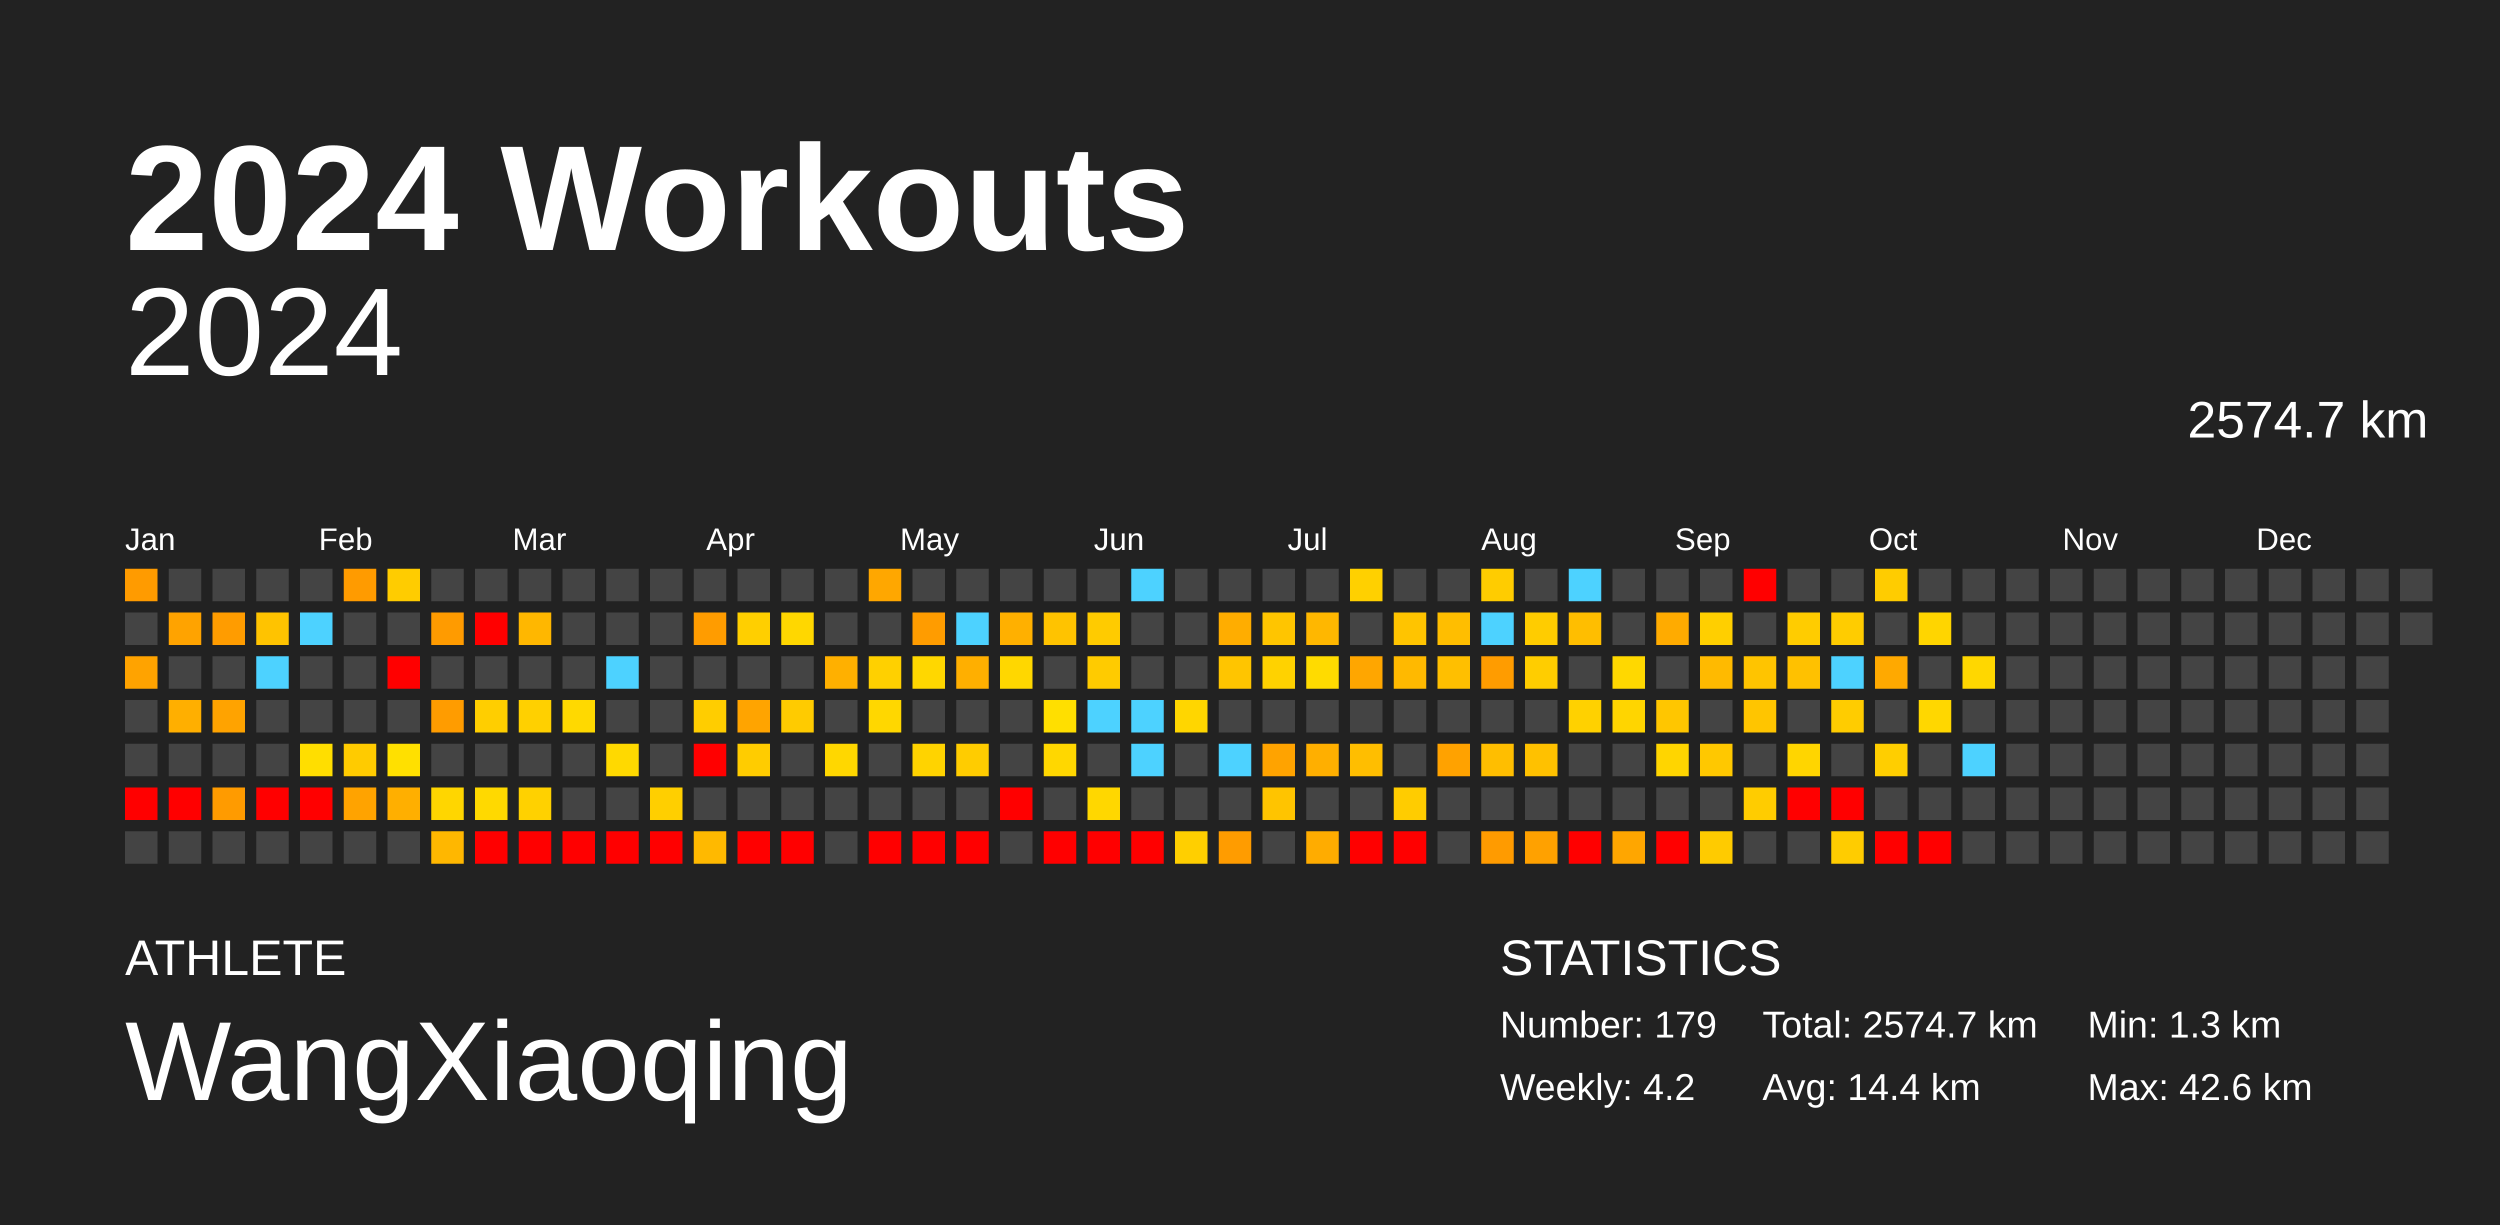
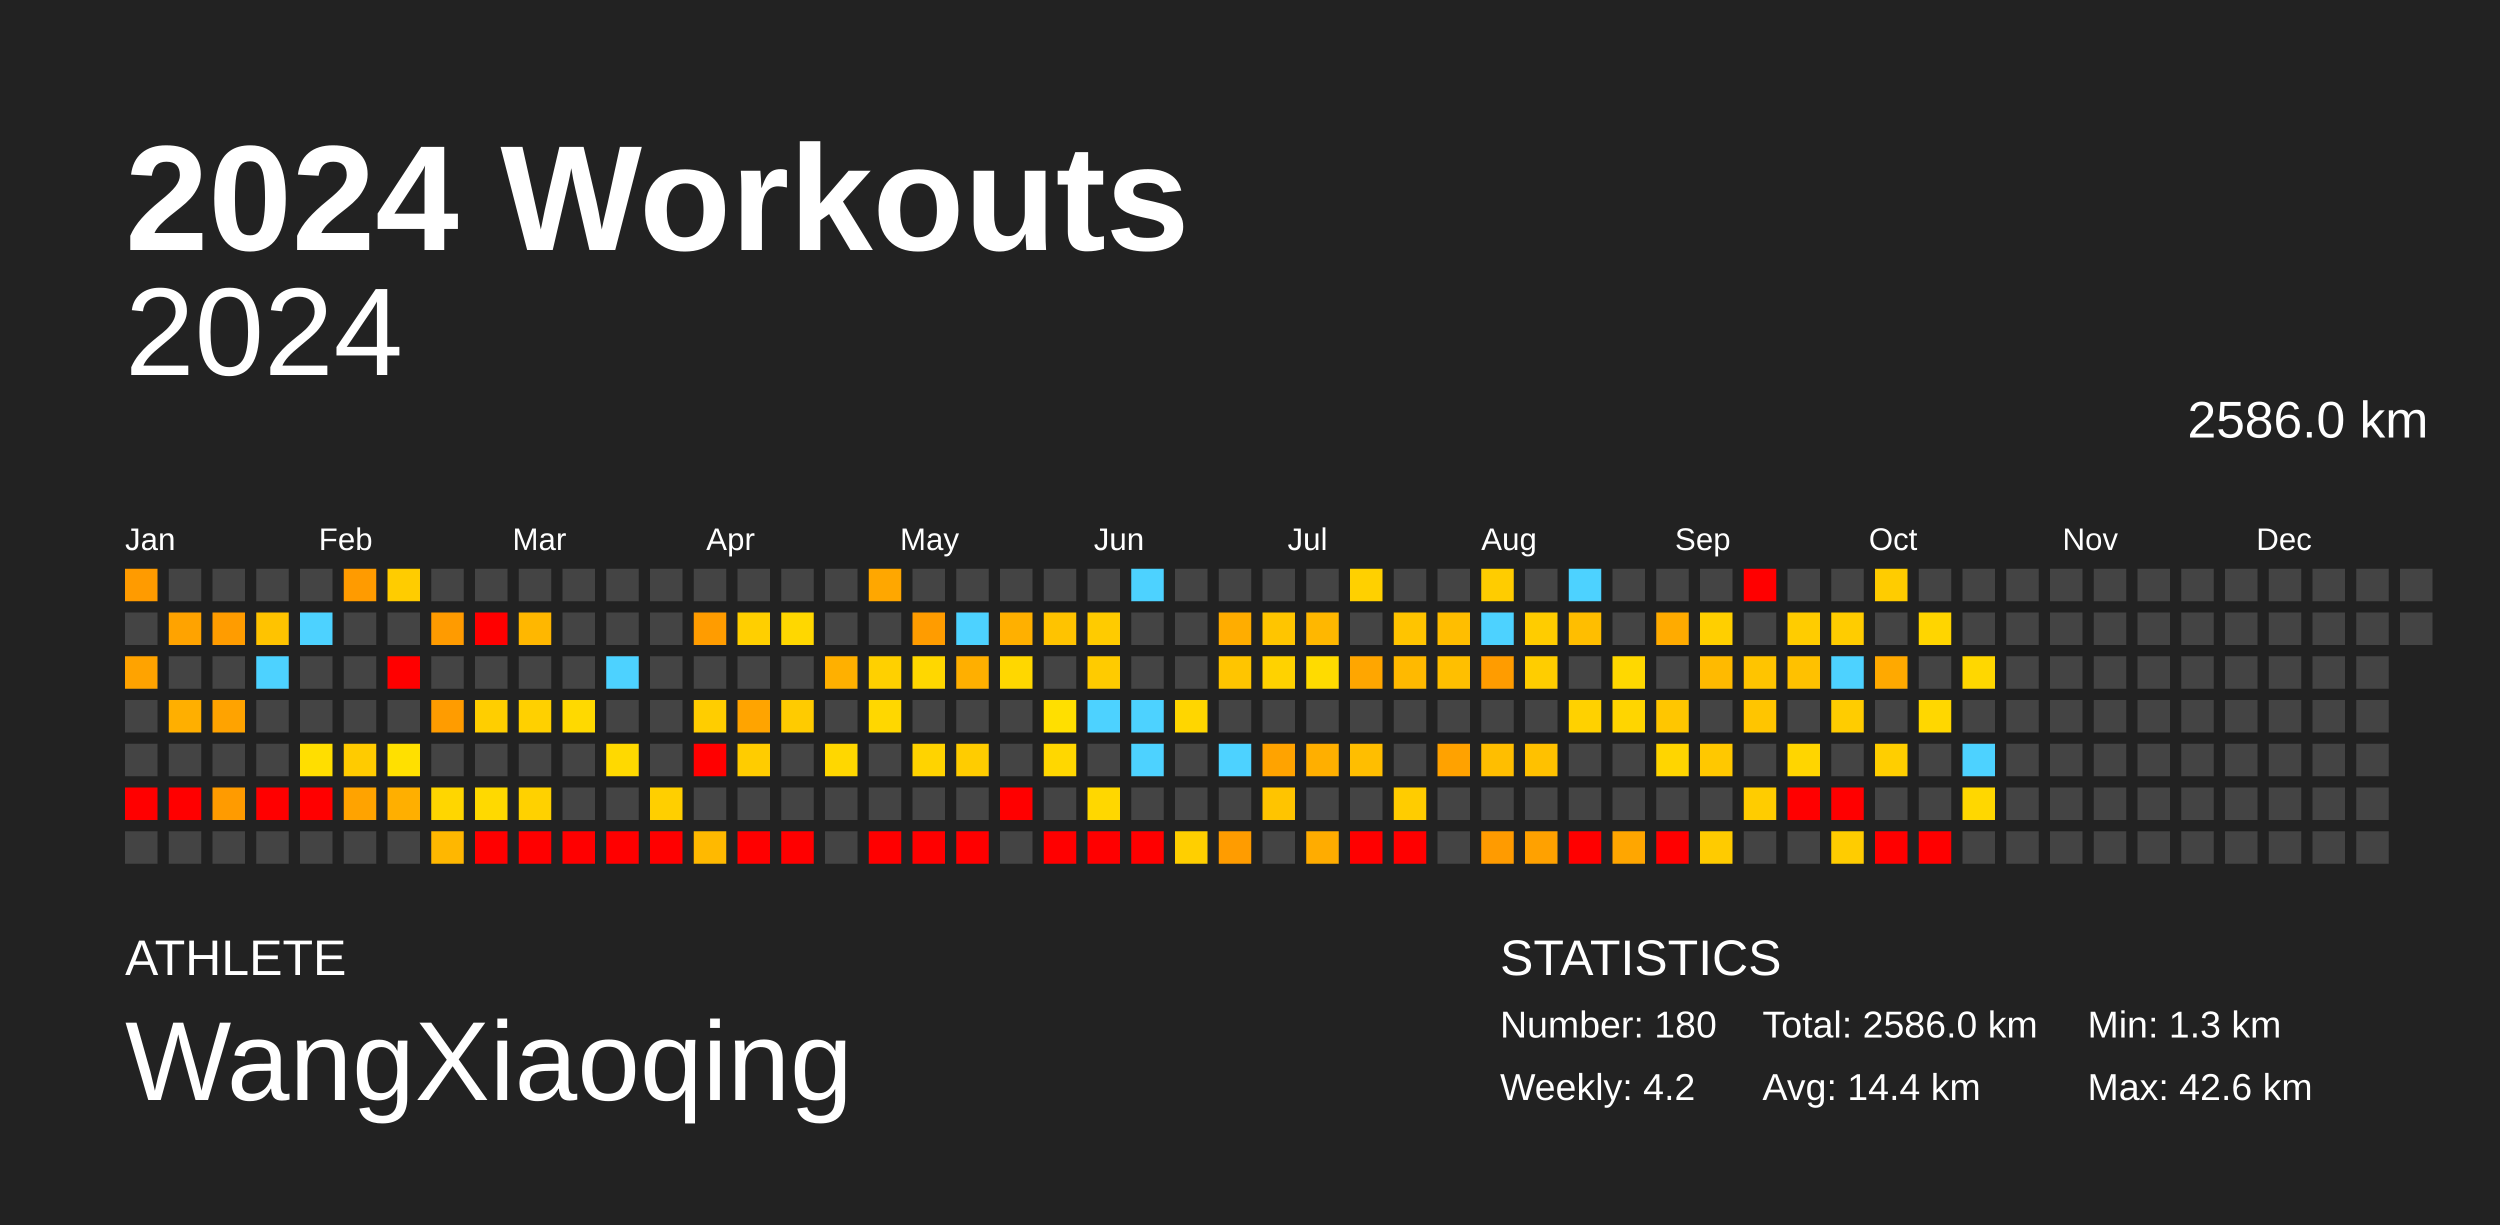
<svg xmlns="http://www.w3.org/2000/svg" baseProfile="full" height="98mm" version="1.1" viewBox="0,0,200,98" width="200mm">
  <defs />
  <rect fill="#222222" height="98" width="200" x="0" y="0" />
  <text fill="#FFFFFF" style="font-size:12px; font-family:Arial; font-weight:bold;" x="10" y="20">2024 Workouts</text>
  <text fill="#FFFFFF" style="font-size:4px; font-family:Arial" x="10" y="78">ATHLETE</text>
  <text fill="#FFFFFF" style="font-size:9px; font-family:Arial" x="10" y="88">WangXiaoqing</text>
  <text fill="#FFFFFF" style="font-size:4px; font-family:Arial" x="120" y="78">STATISTICS</text>
-   <text fill="#FFFFFF" style="font-size:3px; font-family:Arial" x="120" y="83">Number: 179</text>
+   <text fill="#FFFFFF" style="font-size:3px; font-family:Arial" x="120" y="83">Number: 180</text>
  <text fill="#FFFFFF" style="font-size:3px; font-family:Arial" x="120" y="88">Weekly: 4.2</text>
-   <text fill="#FFFFFF" style="font-size:3px; font-family:Arial" x="141" y="83">Total: 2574.7 km</text>
+   <text fill="#FFFFFF" style="font-size:3px; font-family:Arial" x="141" y="83">Total: 2586.0 km</text>
  <text fill="#FFFFFF" style="font-size:3px; font-family:Arial" x="141" y="88">Avg: 14.4 km</text>
  <text fill="#FFFFFF" style="font-size:3px; font-family:Arial" x="167" y="83">Min: 1.3 km</text>
  <text fill="#FFFFFF" style="font-size:3px; font-family:Arial" x="167" y="88">Max: 42.6 km</text>
  <text alignment-baseline="hanging" fill="#FFFFFF" style="font-size:10.0px; font-family:Arial;" x="10" y="30">2024</text>
-   <text alignment-baseline="hanging" fill="#FFFFFF" style="font-size:4.125px; font-family:Arial;" x="175" y="35">2574.7 km</text>
+   <text alignment-baseline="hanging" fill="#FFFFFF" style="font-size:4.125px; font-family:Arial;" x="175" y="35">2586.0 km</text>
  <text fill="#FFFFFF" style="font-size:2.5px; font-family:Arial" x="10.0" y="44">Jan</text>
  <text fill="#FFFFFF" style="font-size:2.5px; font-family:Arial" x="25.5" y="44">Feb</text>
  <text fill="#FFFFFF" style="font-size:2.5px; font-family:Arial" x="41.0" y="44">Mar</text>
  <text fill="#FFFFFF" style="font-size:2.5px; font-family:Arial" x="56.5" y="44">Apr</text>
  <text fill="#FFFFFF" style="font-size:2.5px; font-family:Arial" x="72.0" y="44">May</text>
  <text fill="#FFFFFF" style="font-size:2.5px; font-family:Arial" x="87.5" y="44">Jun</text>
  <text fill="#FFFFFF" style="font-size:2.5px; font-family:Arial" x="103.0" y="44">Jul</text>
  <text fill="#FFFFFF" style="font-size:2.5px; font-family:Arial" x="118.5" y="44">Aug</text>
  <text fill="#FFFFFF" style="font-size:2.5px; font-family:Arial" x="134.0" y="44">Sep</text>
  <text fill="#FFFFFF" style="font-size:2.5px; font-family:Arial" x="149.5" y="44">Oct</text>
  <text fill="#FFFFFF" style="font-size:2.5px; font-family:Arial" x="165.0" y="44">Nov</text>
  <text fill="#FFFFFF" style="font-size:2.5px; font-family:Arial" x="180.5" y="44">Dec</text>
  <rect fill="#ff9b00" height="2.6" width="2.6" x="10.0" y="45.5" />
  <rect fill="#444444" height="2.6" width="2.6" x="10.0" y="49.0" />
  <rect fill="#ffa300" height="2.6" width="2.6" x="10.0" y="52.5" />
  <rect fill="#444444" height="2.6" width="2.6" x="10.0" y="56.0" />
  <rect fill="#444444" height="2.6" width="2.6" x="10.0" y="59.5" />
  <rect fill="red" height="2.6" width="2.6" x="10.0" y="63.0" />
  <rect fill="#444444" height="2.6" width="2.6" x="10.0" y="66.5" />
  <rect fill="#444444" height="2.6" width="2.6" x="13.5" y="45.5" />
  <rect fill="#ffa300" height="2.6" width="2.6" x="13.5" y="49.0" />
  <rect fill="#444444" height="2.6" width="2.6" x="13.5" y="52.5" />
  <rect fill="#ffaf00" height="2.6" width="2.6" x="13.5" y="56.0" />
  <rect fill="#444444" height="2.6" width="2.6" x="13.5" y="59.5" />
  <rect fill="red" height="2.6" width="2.6" x="13.5" y="63.0" />
  <rect fill="#444444" height="2.6" width="2.6" x="13.5" y="66.5" />
  <rect fill="#444444" height="2.6" width="2.6" x="17.0" y="45.5" />
  <rect fill="#ff9c00" height="2.6" width="2.6" x="17.0" y="49.0" />
  <rect fill="#444444" height="2.6" width="2.6" x="17.0" y="52.5" />
  <rect fill="#ffa300" height="2.6" width="2.6" x="17.0" y="56.0" />
  <rect fill="#444444" height="2.6" width="2.6" x="17.0" y="59.5" />
  <rect fill="#ff9b00" height="2.6" width="2.6" x="17.0" y="63.0" />
  <rect fill="#444444" height="2.6" width="2.6" x="17.0" y="66.5" />
  <rect fill="#444444" height="2.6" width="2.6" x="20.5" y="45.5" />
  <rect fill="#ffc300" height="2.6" width="2.6" x="20.5" y="49.0" />
  <rect fill="#4dd2ff" height="2.6" width="2.6" x="20.5" y="52.5" />
  <rect fill="#444444" height="2.6" width="2.6" x="20.5" y="56.0" />
  <rect fill="#444444" height="2.6" width="2.6" x="20.5" y="59.5" />
  <rect fill="red" height="2.6" width="2.6" x="20.5" y="63.0" />
  <rect fill="#444444" height="2.6" width="2.6" x="20.5" y="66.5" />
  <rect fill="#444444" height="2.6" width="2.6" x="24.0" y="45.5" />
  <rect fill="#4dd2ff" height="2.6" width="2.6" x="24.0" y="49.0" />
  <rect fill="#444444" height="2.6" width="2.6" x="24.0" y="52.5" />
  <rect fill="#444444" height="2.6" width="2.6" x="24.0" y="56.0" />
  <rect fill="#ffde00" height="2.6" width="2.6" x="24.0" y="59.5" />
  <rect fill="red" height="2.6" width="2.6" x="24.0" y="63.0" />
  <rect fill="#444444" height="2.6" width="2.6" x="24.0" y="66.5" />
  <rect fill="#ff9b00" height="2.6" width="2.6" x="27.5" y="45.5" />
  <rect fill="#444444" height="2.6" width="2.6" x="27.5" y="49.0" />
  <rect fill="#444444" height="2.6" width="2.6" x="27.5" y="52.5" />
  <rect fill="#444444" height="2.6" width="2.6" x="27.5" y="56.0" />
  <rect fill="#ffcb00" height="2.6" width="2.6" x="27.5" y="59.5" />
  <rect fill="#ffa300" height="2.6" width="2.6" x="27.5" y="63.0" />
  <rect fill="#444444" height="2.6" width="2.6" x="27.5" y="66.5" />
  <rect fill="#ffcc00" height="2.6" width="2.6" x="31.0" y="45.5" />
  <rect fill="#444444" height="2.6" width="2.6" x="31.0" y="49.0" />
  <rect fill="red" height="2.6" width="2.6" x="31.0" y="52.5" />
  <rect fill="#444444" height="2.6" width="2.6" x="31.0" y="56.0" />
  <rect fill="#ffe000" height="2.6" width="2.6" x="31.0" y="59.5" />
  <rect fill="#ffaf00" height="2.6" width="2.6" x="31.0" y="63.0" />
  <rect fill="#444444" height="2.6" width="2.6" x="31.0" y="66.5" />
  <rect fill="#444444" height="2.6" width="2.6" x="34.5" y="45.5" />
  <rect fill="#ff9b00" height="2.6" width="2.6" x="34.5" y="49.0" />
  <rect fill="#444444" height="2.6" width="2.6" x="34.5" y="52.5" />
  <rect fill="#ff9c00" height="2.6" width="2.6" x="34.5" y="56.0" />
  <rect fill="#444444" height="2.6" width="2.6" x="34.5" y="59.5" />
  <rect fill="#ffd600" height="2.6" width="2.6" x="34.5" y="63.0" />
  <rect fill="#ffb700" height="2.6" width="2.6" x="34.5" y="66.5" />
  <rect fill="#444444" height="2.6" width="2.6" x="38.0" y="45.5" />
  <rect fill="red" height="2.6" width="2.6" x="38.0" y="49.0" />
  <rect fill="#444444" height="2.6" width="2.6" x="38.0" y="52.5" />
  <rect fill="#ffce00" height="2.6" width="2.6" x="38.0" y="56.0" />
  <rect fill="#444444" height="2.6" width="2.6" x="38.0" y="59.5" />
  <rect fill="#ffd900" height="2.6" width="2.6" x="38.0" y="63.0" />
  <rect fill="red" height="2.6" width="2.6" x="38.0" y="66.5" />
  <rect fill="#444444" height="2.6" width="2.6" x="41.5" y="45.5" />
  <rect fill="#ffb700" height="2.6" width="2.6" x="41.5" y="49.0" />
  <rect fill="#444444" height="2.6" width="2.6" x="41.5" y="52.5" />
  <rect fill="#ffd000" height="2.6" width="2.6" x="41.5" y="56.0" />
  <rect fill="#444444" height="2.6" width="2.6" x="41.5" y="59.5" />
  <rect fill="#ffd100" height="2.6" width="2.6" x="41.5" y="63.0" />
  <rect fill="red" height="2.6" width="2.6" x="41.5" y="66.5" />
  <rect fill="#444444" height="2.6" width="2.6" x="45.0" y="45.5" />
  <rect fill="#444444" height="2.6" width="2.6" x="45.0" y="49.0" />
  <rect fill="#444444" height="2.6" width="2.6" x="45.0" y="52.5" />
  <rect fill="#ffd900" height="2.6" width="2.6" x="45.0" y="56.0" />
  <rect fill="#444444" height="2.6" width="2.6" x="45.0" y="59.5" />
  <rect fill="#444444" height="2.6" width="2.6" x="45.0" y="63.0" />
  <rect fill="red" height="2.6" width="2.6" x="45.0" y="66.5" />
  <rect fill="#444444" height="2.6" width="2.6" x="48.5" y="45.5" />
  <rect fill="#444444" height="2.6" width="2.6" x="48.5" y="49.0" />
  <rect fill="#4dd2ff" height="2.6" width="2.6" x="48.5" y="52.5" />
  <rect fill="#444444" height="2.6" width="2.6" x="48.5" y="56.0" />
  <rect fill="#ffd900" height="2.6" width="2.6" x="48.5" y="59.5" />
  <rect fill="#444444" height="2.6" width="2.6" x="48.5" y="63.0" />
  <rect fill="red" height="2.6" width="2.6" x="48.5" y="66.5" />
  <rect fill="#444444" height="2.6" width="2.6" x="52.0" y="45.5" />
  <rect fill="#444444" height="2.6" width="2.6" x="52.0" y="49.0" />
  <rect fill="#444444" height="2.6" width="2.6" x="52.0" y="52.5" />
  <rect fill="#444444" height="2.6" width="2.6" x="52.0" y="56.0" />
  <rect fill="#444444" height="2.6" width="2.6" x="52.0" y="59.5" />
  <rect fill="#ffcf00" height="2.6" width="2.6" x="52.0" y="63.0" />
  <rect fill="red" height="2.6" width="2.6" x="52.0" y="66.5" />
  <rect fill="#444444" height="2.6" width="2.6" x="55.5" y="45.5" />
  <rect fill="#ff9c00" height="2.6" width="2.6" x="55.5" y="49.0" />
  <rect fill="#444444" height="2.6" width="2.6" x="55.5" y="52.5" />
  <rect fill="#ffcd00" height="2.6" width="2.6" x="55.5" y="56.0" />
  <rect fill="red" height="2.6" width="2.6" x="55.5" y="59.5" />
  <rect fill="#444444" height="2.6" width="2.6" x="55.5" y="63.0" />
  <rect fill="#ffb900" height="2.6" width="2.6" x="55.5" y="66.5" />
  <rect fill="#444444" height="2.6" width="2.6" x="59.0" y="45.5" />
  <rect fill="#ffcf00" height="2.6" width="2.6" x="59.0" y="49.0" />
  <rect fill="#444444" height="2.6" width="2.6" x="59.0" y="52.5" />
  <rect fill="#ffa400" height="2.6" width="2.6" x="59.0" y="56.0" />
  <rect fill="#ffcc00" height="2.6" width="2.6" x="59.0" y="59.5" />
  <rect fill="#444444" height="2.6" width="2.6" x="59.0" y="63.0" />
  <rect fill="red" height="2.6" width="2.6" x="59.0" y="66.5" />
  <rect fill="#444444" height="2.6" width="2.6" x="62.5" y="45.5" />
  <rect fill="#ffd700" height="2.6" width="2.6" x="62.5" y="49.0" />
  <rect fill="#444444" height="2.6" width="2.6" x="62.5" y="52.5" />
  <rect fill="#ffcb00" height="2.6" width="2.6" x="62.5" y="56.0" />
  <rect fill="#444444" height="2.6" width="2.6" x="62.5" y="59.5" />
  <rect fill="#444444" height="2.6" width="2.6" x="62.5" y="63.0" />
  <rect fill="red" height="2.6" width="2.6" x="62.5" y="66.5" />
  <rect fill="#444444" height="2.6" width="2.6" x="66.0" y="45.5" />
  <rect fill="#444444" height="2.6" width="2.6" x="66.0" y="49.0" />
  <rect fill="#ffb000" height="2.6" width="2.6" x="66.0" y="52.5" />
  <rect fill="#444444" height="2.6" width="2.6" x="66.0" y="56.0" />
  <rect fill="#ffd700" height="2.6" width="2.6" x="66.0" y="59.5" />
  <rect fill="#444444" height="2.6" width="2.6" x="66.0" y="63.0" />
  <rect fill="#444444" height="2.6" width="2.6" x="66.0" y="66.5" />
  <rect fill="#ffa700" height="2.6" width="2.6" x="69.5" y="45.5" />
  <rect fill="#444444" height="2.6" width="2.6" x="69.5" y="49.0" />
  <rect fill="#ffd000" height="2.6" width="2.6" x="69.5" y="52.5" />
  <rect fill="#ffd700" height="2.6" width="2.6" x="69.5" y="56.0" />
  <rect fill="#444444" height="2.6" width="2.6" x="69.5" y="59.5" />
  <rect fill="#444444" height="2.6" width="2.6" x="69.5" y="63.0" />
  <rect fill="red" height="2.6" width="2.6" x="69.5" y="66.5" />
  <rect fill="#444444" height="2.6" width="2.6" x="73.0" y="45.5" />
  <rect fill="#ff9c00" height="2.6" width="2.6" x="73.0" y="49.0" />
  <rect fill="#ffd700" height="2.6" width="2.6" x="73.0" y="52.5" />
  <rect fill="#444444" height="2.6" width="2.6" x="73.0" y="56.0" />
  <rect fill="#ffd300" height="2.6" width="2.6" x="73.0" y="59.5" />
  <rect fill="#444444" height="2.6" width="2.6" x="73.0" y="63.0" />
  <rect fill="red" height="2.6" width="2.6" x="73.0" y="66.5" />
  <rect fill="#444444" height="2.6" width="2.6" x="76.5" y="45.5" />
  <rect fill="#4dd2ff" height="2.6" width="2.6" x="76.5" y="49.0" />
  <rect fill="#ffaf00" height="2.6" width="2.6" x="76.5" y="52.5" />
  <rect fill="#444444" height="2.6" width="2.6" x="76.5" y="56.0" />
  <rect fill="#ffcc00" height="2.6" width="2.6" x="76.5" y="59.5" />
  <rect fill="#444444" height="2.6" width="2.6" x="76.5" y="63.0" />
  <rect fill="red" height="2.6" width="2.6" x="76.5" y="66.5" />
  <rect fill="#444444" height="2.6" width="2.6" x="80.0" y="45.5" />
  <rect fill="#ffb000" height="2.6" width="2.6" x="80.0" y="49.0" />
  <rect fill="#ffd700" height="2.6" width="2.6" x="80.0" y="52.5" />
  <rect fill="#444444" height="2.6" width="2.6" x="80.0" y="56.0" />
  <rect fill="#444444" height="2.6" width="2.6" x="80.0" y="59.5" />
  <rect fill="red" height="2.6" width="2.6" x="80.0" y="63.0" />
  <rect fill="#444444" height="2.6" width="2.6" x="80.0" y="66.5" />
  <rect fill="#444444" height="2.6" width="2.6" x="83.5" y="45.5" />
  <rect fill="#ffc300" height="2.6" width="2.6" x="83.5" y="49.0" />
  <rect fill="#444444" height="2.6" width="2.6" x="83.5" y="52.5" />
  <rect fill="#ffdf00" height="2.6" width="2.6" x="83.5" y="56.0" />
  <rect fill="#ffd700" height="2.6" width="2.6" x="83.5" y="59.5" />
  <rect fill="#444444" height="2.6" width="2.6" x="83.5" y="63.0" />
  <rect fill="red" height="2.6" width="2.6" x="83.5" y="66.5" />
  <rect fill="#444444" height="2.6" width="2.6" x="87.0" y="45.5" />
  <rect fill="#ffcb00" height="2.6" width="2.6" x="87.0" y="49.0" />
  <rect fill="#ffcb00" height="2.6" width="2.6" x="87.0" y="52.5" />
  <rect fill="#4dd2ff" height="2.6" width="2.6" x="87.0" y="56.0" />
  <rect fill="#444444" height="2.6" width="2.6" x="87.0" y="59.5" />
  <rect fill="#ffd700" height="2.6" width="2.6" x="87.0" y="63.0" />
  <rect fill="red" height="2.6" width="2.6" x="87.0" y="66.5" />
  <rect fill="#4dd2ff" height="2.6" width="2.6" x="90.5" y="45.5" />
  <rect fill="#444444" height="2.6" width="2.6" x="90.5" y="49.0" />
  <rect fill="#444444" height="2.6" width="2.6" x="90.5" y="52.5" />
  <rect fill="#4dd2ff" height="2.6" width="2.6" x="90.5" y="56.0" />
  <rect fill="#4dd2ff" height="2.6" width="2.6" x="90.5" y="59.5" />
  <rect fill="#444444" height="2.6" width="2.6" x="90.5" y="63.0" />
  <rect fill="red" height="2.6" width="2.6" x="90.5" y="66.5" />
  <rect fill="#444444" height="2.6" width="2.6" x="94.0" y="45.5" />
  <rect fill="#444444" height="2.6" width="2.6" x="94.0" y="49.0" />
  <rect fill="#444444" height="2.6" width="2.6" x="94.0" y="52.5" />
  <rect fill="#ffd600" height="2.6" width="2.6" x="94.0" y="56.0" />
  <rect fill="#444444" height="2.6" width="2.6" x="94.0" y="59.5" />
  <rect fill="#444444" height="2.6" width="2.6" x="94.0" y="63.0" />
  <rect fill="#ffcf00" height="2.6" width="2.6" x="94.0" y="66.5" />
  <rect fill="#444444" height="2.6" width="2.6" x="97.5" y="45.5" />
  <rect fill="#ffad00" height="2.6" width="2.6" x="97.5" y="49.0" />
  <rect fill="#ffc500" height="2.6" width="2.6" x="97.5" y="52.5" />
  <rect fill="#444444" height="2.6" width="2.6" x="97.5" y="56.0" />
  <rect fill="#4dd2ff" height="2.6" width="2.6" x="97.5" y="59.5" />
  <rect fill="#444444" height="2.6" width="2.6" x="97.5" y="63.0" />
  <rect fill="#ff9c00" height="2.6" width="2.6" x="97.5" y="66.5" />
  <rect fill="#444444" height="2.6" width="2.6" x="101.0" y="45.5" />
  <rect fill="#ffc500" height="2.6" width="2.6" x="101.0" y="49.0" />
  <rect fill="#ffd200" height="2.6" width="2.6" x="101.0" y="52.5" />
  <rect fill="#444444" height="2.6" width="2.6" x="101.0" y="56.0" />
  <rect fill="#ffa300" height="2.6" width="2.6" x="101.0" y="59.5" />
  <rect fill="#ffc400" height="2.6" width="2.6" x="101.0" y="63.0" />
  <rect fill="#444444" height="2.6" width="2.6" x="101.0" y="66.5" />
  <rect fill="#444444" height="2.6" width="2.6" x="104.5" y="45.5" />
  <rect fill="#ffb700" height="2.6" width="2.6" x="104.5" y="49.0" />
  <rect fill="#ffdb00" height="2.6" width="2.6" x="104.5" y="52.5" />
  <rect fill="#444444" height="2.6" width="2.6" x="104.5" y="56.0" />
  <rect fill="#ffaf00" height="2.6" width="2.6" x="104.5" y="59.5" />
  <rect fill="#444444" height="2.6" width="2.6" x="104.5" y="63.0" />
  <rect fill="#ffac00" height="2.6" width="2.6" x="104.5" y="66.5" />
  <rect fill="#ffd000" height="2.6" width="2.6" x="108.0" y="45.5" />
  <rect fill="#444444" height="2.6" width="2.6" x="108.0" y="49.0" />
  <rect fill="#ffa600" height="2.6" width="2.6" x="108.0" y="52.5" />
  <rect fill="#444444" height="2.6" width="2.6" x="108.0" y="56.0" />
  <rect fill="#ffbe00" height="2.6" width="2.6" x="108.0" y="59.5" />
  <rect fill="#444444" height="2.6" width="2.6" x="108.0" y="63.0" />
  <rect fill="red" height="2.6" width="2.6" x="108.0" y="66.5" />
  <rect fill="#444444" height="2.6" width="2.6" x="111.5" y="45.5" />
  <rect fill="#ffc400" height="2.6" width="2.6" x="111.5" y="49.0" />
  <rect fill="#ffb900" height="2.6" width="2.6" x="111.5" y="52.5" />
  <rect fill="#444444" height="2.6" width="2.6" x="111.5" y="56.0" />
  <rect fill="#444444" height="2.6" width="2.6" x="111.5" y="59.5" />
  <rect fill="#ffcc00" height="2.6" width="2.6" x="111.5" y="63.0" />
  <rect fill="red" height="2.6" width="2.6" x="111.5" y="66.5" />
  <rect fill="#444444" height="2.6" width="2.6" x="115.0" y="45.5" />
  <rect fill="#ffbe00" height="2.6" width="2.6" x="115.0" y="49.0" />
  <rect fill="#ffbf00" height="2.6" width="2.6" x="115.0" y="52.5" />
  <rect fill="#444444" height="2.6" width="2.6" x="115.0" y="56.0" />
  <rect fill="#ffa200" height="2.6" width="2.6" x="115.0" y="59.5" />
  <rect fill="#444444" height="2.6" width="2.6" x="115.0" y="63.0" />
  <rect fill="#444444" height="2.6" width="2.6" x="115.0" y="66.5" />
  <rect fill="#ffcc00" height="2.6" width="2.6" x="118.5" y="45.5" />
  <rect fill="#4dd2ff" height="2.6" width="2.6" x="118.5" y="49.0" />
  <rect fill="#ff9c00" height="2.6" width="2.6" x="118.5" y="52.5" />
  <rect fill="#444444" height="2.6" width="2.6" x="118.5" y="56.0" />
  <rect fill="#ffbe00" height="2.6" width="2.6" x="118.5" y="59.5" />
  <rect fill="#444444" height="2.6" width="2.6" x="118.5" y="63.0" />
  <rect fill="#ff9b00" height="2.6" width="2.6" x="118.5" y="66.5" />
  <rect fill="#444444" height="2.6" width="2.6" x="122.0" y="45.5" />
  <rect fill="#ffcc00" height="2.6" width="2.6" x="122.0" y="49.0" />
  <rect fill="#ffcd00" height="2.6" width="2.6" x="122.0" y="52.5" />
  <rect fill="#444444" height="2.6" width="2.6" x="122.0" y="56.0" />
  <rect fill="#ffc100" height="2.6" width="2.6" x="122.0" y="59.5" />
  <rect fill="#444444" height="2.6" width="2.6" x="122.0" y="63.0" />
  <rect fill="#ffa100" height="2.6" width="2.6" x="122.0" y="66.5" />
  <rect fill="#4dd2ff" height="2.6" width="2.6" x="125.5" y="45.5" />
  <rect fill="#ffbe00" height="2.6" width="2.6" x="125.5" y="49.0" />
  <rect fill="#444444" height="2.6" width="2.6" x="125.5" y="52.5" />
  <rect fill="#ffd100" height="2.6" width="2.6" x="125.5" y="56.0" />
  <rect fill="#444444" height="2.6" width="2.6" x="125.5" y="59.5" />
  <rect fill="#444444" height="2.6" width="2.6" x="125.5" y="63.0" />
  <rect fill="red" height="2.6" width="2.6" x="125.5" y="66.5" />
  <rect fill="#444444" height="2.6" width="2.6" x="129.0" y="45.5" />
  <rect fill="#444444" height="2.6" width="2.6" x="129.0" y="49.0" />
  <rect fill="#ffd800" height="2.6" width="2.6" x="129.0" y="52.5" />
  <rect fill="#ffd500" height="2.6" width="2.6" x="129.0" y="56.0" />
  <rect fill="#444444" height="2.6" width="2.6" x="129.0" y="59.5" />
  <rect fill="#444444" height="2.6" width="2.6" x="129.0" y="63.0" />
  <rect fill="#ffa600" height="2.6" width="2.6" x="129.0" y="66.5" />
  <rect fill="#444444" height="2.6" width="2.6" x="132.5" y="45.5" />
  <rect fill="#ffab00" height="2.6" width="2.6" x="132.5" y="49.0" />
  <rect fill="#444444" height="2.6" width="2.6" x="132.5" y="52.5" />
  <rect fill="#ffc600" height="2.6" width="2.6" x="132.5" y="56.0" />
  <rect fill="#ffd500" height="2.6" width="2.6" x="132.5" y="59.5" />
  <rect fill="#444444" height="2.6" width="2.6" x="132.5" y="63.0" />
  <rect fill="red" height="2.6" width="2.6" x="132.5" y="66.5" />
  <rect fill="#444444" height="2.6" width="2.6" x="136.0" y="45.5" />
  <rect fill="#ffcf00" height="2.6" width="2.6" x="136.0" y="49.0" />
  <rect fill="#ffba00" height="2.6" width="2.6" x="136.0" y="52.5" />
  <rect fill="#444444" height="2.6" width="2.6" x="136.0" y="56.0" />
  <rect fill="#ffc800" height="2.6" width="2.6" x="136.0" y="59.5" />
  <rect fill="#444444" height="2.6" width="2.6" x="136.0" y="63.0" />
  <rect fill="#ffcb00" height="2.6" width="2.6" x="136.0" y="66.5" />
  <rect fill="red" height="2.6" width="2.6" x="139.5" y="45.5" />
  <rect fill="#444444" height="2.6" width="2.6" x="139.5" y="49.0" />
  <rect fill="#ffc400" height="2.6" width="2.6" x="139.5" y="52.5" />
  <rect fill="#ffc500" height="2.6" width="2.6" x="139.5" y="56.0" />
  <rect fill="#444444" height="2.6" width="2.6" x="139.5" y="59.5" />
  <rect fill="#ffcc00" height="2.6" width="2.6" x="139.5" y="63.0" />
  <rect fill="#444444" height="2.6" width="2.6" x="139.5" y="66.5" />
  <rect fill="#444444" height="2.6" width="2.6" x="143.0" y="45.5" />
  <rect fill="#ffcc00" height="2.6" width="2.6" x="143.0" y="49.0" />
  <rect fill="#ffc100" height="2.6" width="2.6" x="143.0" y="52.5" />
  <rect fill="#444444" height="2.6" width="2.6" x="143.0" y="56.0" />
  <rect fill="#ffd500" height="2.6" width="2.6" x="143.0" y="59.5" />
  <rect fill="red" height="2.6" width="2.6" x="143.0" y="63.0" />
  <rect fill="#444444" height="2.6" width="2.6" x="143.0" y="66.5" />
  <rect fill="#444444" height="2.6" width="2.6" x="146.5" y="45.5" />
  <rect fill="#ffcc00" height="2.6" width="2.6" x="146.5" y="49.0" />
  <rect fill="#4dd2ff" height="2.6" width="2.6" x="146.5" y="52.5" />
  <rect fill="#ffcc00" height="2.6" width="2.6" x="146.5" y="56.0" />
  <rect fill="#444444" height="2.6" width="2.6" x="146.5" y="59.5" />
  <rect fill="red" height="2.6" width="2.6" x="146.5" y="63.0" />
  <rect fill="#ffcc00" height="2.6" width="2.6" x="146.5" y="66.5" />
  <rect fill="#ffcc00" height="2.6" width="2.6" x="150.0" y="45.5" />
  <rect fill="#444444" height="2.6" width="2.6" x="150.0" y="49.0" />
  <rect fill="#ffa900" height="2.6" width="2.6" x="150.0" y="52.5" />
  <rect fill="#444444" height="2.6" width="2.6" x="150.0" y="56.0" />
  <rect fill="#ffce00" height="2.6" width="2.6" x="150.0" y="59.5" />
  <rect fill="#444444" height="2.6" width="2.6" x="150.0" y="63.0" />
  <rect fill="red" height="2.6" width="2.6" x="150.0" y="66.5" />
  <rect fill="#444444" height="2.6" width="2.6" x="153.5" y="45.5" />
  <rect fill="#ffd500" height="2.6" width="2.6" x="153.5" y="49.0" />
  <rect fill="#444444" height="2.6" width="2.6" x="153.5" y="52.5" />
  <rect fill="#ffd700" height="2.6" width="2.6" x="153.5" y="56.0" />
  <rect fill="#444444" height="2.6" width="2.6" x="153.5" y="59.5" />
  <rect fill="#444444" height="2.6" width="2.6" x="153.5" y="63.0" />
  <rect fill="red" height="2.6" width="2.6" x="153.5" y="66.5" />
  <rect fill="#444444" height="2.6" width="2.6" x="157.0" y="45.5" />
  <rect fill="#444444" height="2.6" width="2.6" x="157.0" y="49.0" />
  <rect fill="#ffd700" height="2.6" width="2.6" x="157.0" y="52.5" />
  <rect fill="#444444" height="2.6" width="2.6" x="157.0" y="56.0" />
  <rect fill="#4dd2ff" height="2.6" width="2.6" x="157.0" y="59.5" />
-   <rect fill="#444444" height="2.6" width="2.6" x="157.0" y="63.0" />
+   <rect fill="#ffd700" height="2.6" width="2.6" x="157.0" y="63.0" />
  <rect fill="#444444" height="2.6" width="2.6" x="157.0" y="66.5" />
  <rect fill="#444444" height="2.6" width="2.6" x="160.5" y="45.5" />
  <rect fill="#444444" height="2.6" width="2.6" x="160.5" y="49.0" />
  <rect fill="#444444" height="2.6" width="2.6" x="160.5" y="52.5" />
  <rect fill="#444444" height="2.6" width="2.6" x="160.5" y="56.0" />
  <rect fill="#444444" height="2.6" width="2.6" x="160.5" y="59.5" />
  <rect fill="#444444" height="2.6" width="2.6" x="160.5" y="63.0" />
  <rect fill="#444444" height="2.6" width="2.6" x="160.5" y="66.5" />
  <rect fill="#444444" height="2.6" width="2.6" x="164.0" y="45.5" />
  <rect fill="#444444" height="2.6" width="2.6" x="164.0" y="49.0" />
  <rect fill="#444444" height="2.6" width="2.6" x="164.0" y="52.5" />
  <rect fill="#444444" height="2.6" width="2.6" x="164.0" y="56.0" />
  <rect fill="#444444" height="2.6" width="2.6" x="164.0" y="59.5" />
  <rect fill="#444444" height="2.6" width="2.6" x="164.0" y="63.0" />
  <rect fill="#444444" height="2.6" width="2.6" x="164.0" y="66.5" />
  <rect fill="#444444" height="2.6" width="2.6" x="167.5" y="45.5" />
  <rect fill="#444444" height="2.6" width="2.6" x="167.5" y="49.0" />
  <rect fill="#444444" height="2.6" width="2.6" x="167.5" y="52.5" />
  <rect fill="#444444" height="2.6" width="2.6" x="167.5" y="56.0" />
  <rect fill="#444444" height="2.6" width="2.6" x="167.5" y="59.5" />
  <rect fill="#444444" height="2.6" width="2.6" x="167.5" y="63.0" />
  <rect fill="#444444" height="2.6" width="2.6" x="167.5" y="66.5" />
  <rect fill="#444444" height="2.6" width="2.6" x="171.0" y="45.5" />
  <rect fill="#444444" height="2.6" width="2.6" x="171.0" y="49.0" />
  <rect fill="#444444" height="2.6" width="2.6" x="171.0" y="52.5" />
  <rect fill="#444444" height="2.6" width="2.6" x="171.0" y="56.0" />
  <rect fill="#444444" height="2.6" width="2.6" x="171.0" y="59.5" />
  <rect fill="#444444" height="2.6" width="2.6" x="171.0" y="63.0" />
  <rect fill="#444444" height="2.6" width="2.6" x="171.0" y="66.5" />
  <rect fill="#444444" height="2.6" width="2.6" x="174.5" y="45.5" />
  <rect fill="#444444" height="2.6" width="2.6" x="174.5" y="49.0" />
  <rect fill="#444444" height="2.6" width="2.6" x="174.5" y="52.5" />
  <rect fill="#444444" height="2.6" width="2.6" x="174.5" y="56.0" />
  <rect fill="#444444" height="2.6" width="2.6" x="174.5" y="59.5" />
  <rect fill="#444444" height="2.6" width="2.6" x="174.5" y="63.0" />
  <rect fill="#444444" height="2.6" width="2.6" x="174.5" y="66.5" />
  <rect fill="#444444" height="2.6" width="2.6" x="178.0" y="45.5" />
  <rect fill="#444444" height="2.6" width="2.6" x="178.0" y="49.0" />
  <rect fill="#444444" height="2.6" width="2.6" x="178.0" y="52.5" />
  <rect fill="#444444" height="2.6" width="2.6" x="178.0" y="56.0" />
  <rect fill="#444444" height="2.6" width="2.6" x="178.0" y="59.5" />
  <rect fill="#444444" height="2.6" width="2.6" x="178.0" y="63.0" />
  <rect fill="#444444" height="2.6" width="2.6" x="178.0" y="66.5" />
  <rect fill="#444444" height="2.6" width="2.6" x="181.5" y="45.5" />
  <rect fill="#444444" height="2.6" width="2.6" x="181.5" y="49.0" />
  <rect fill="#444444" height="2.6" width="2.6" x="181.5" y="52.5" />
  <rect fill="#444444" height="2.6" width="2.6" x="181.5" y="56.0" />
  <rect fill="#444444" height="2.6" width="2.6" x="181.5" y="59.5" />
  <rect fill="#444444" height="2.6" width="2.6" x="181.5" y="63.0" />
  <rect fill="#444444" height="2.6" width="2.6" x="181.5" y="66.5" />
  <rect fill="#444444" height="2.6" width="2.6" x="185.0" y="45.5" />
  <rect fill="#444444" height="2.6" width="2.6" x="185.0" y="49.0" />
  <rect fill="#444444" height="2.6" width="2.6" x="185.0" y="52.5" />
  <rect fill="#444444" height="2.6" width="2.6" x="185.0" y="56.0" />
  <rect fill="#444444" height="2.6" width="2.6" x="185.0" y="59.5" />
  <rect fill="#444444" height="2.6" width="2.6" x="185.0" y="63.0" />
  <rect fill="#444444" height="2.6" width="2.6" x="185.0" y="66.5" />
  <rect fill="#444444" height="2.6" width="2.6" x="188.5" y="45.5" />
  <rect fill="#444444" height="2.6" width="2.6" x="188.5" y="49.0" />
  <rect fill="#444444" height="2.6" width="2.6" x="188.5" y="52.5" />
  <rect fill="#444444" height="2.6" width="2.6" x="188.5" y="56.0" />
  <rect fill="#444444" height="2.6" width="2.6" x="188.5" y="59.5" />
  <rect fill="#444444" height="2.6" width="2.6" x="188.5" y="63.0" />
  <rect fill="#444444" height="2.6" width="2.6" x="188.5" y="66.5" />
  <rect fill="#444444" height="2.6" width="2.6" x="192.0" y="45.5" />
  <rect fill="#444444" height="2.6" width="2.6" x="192.0" y="49.0" />
</svg>
